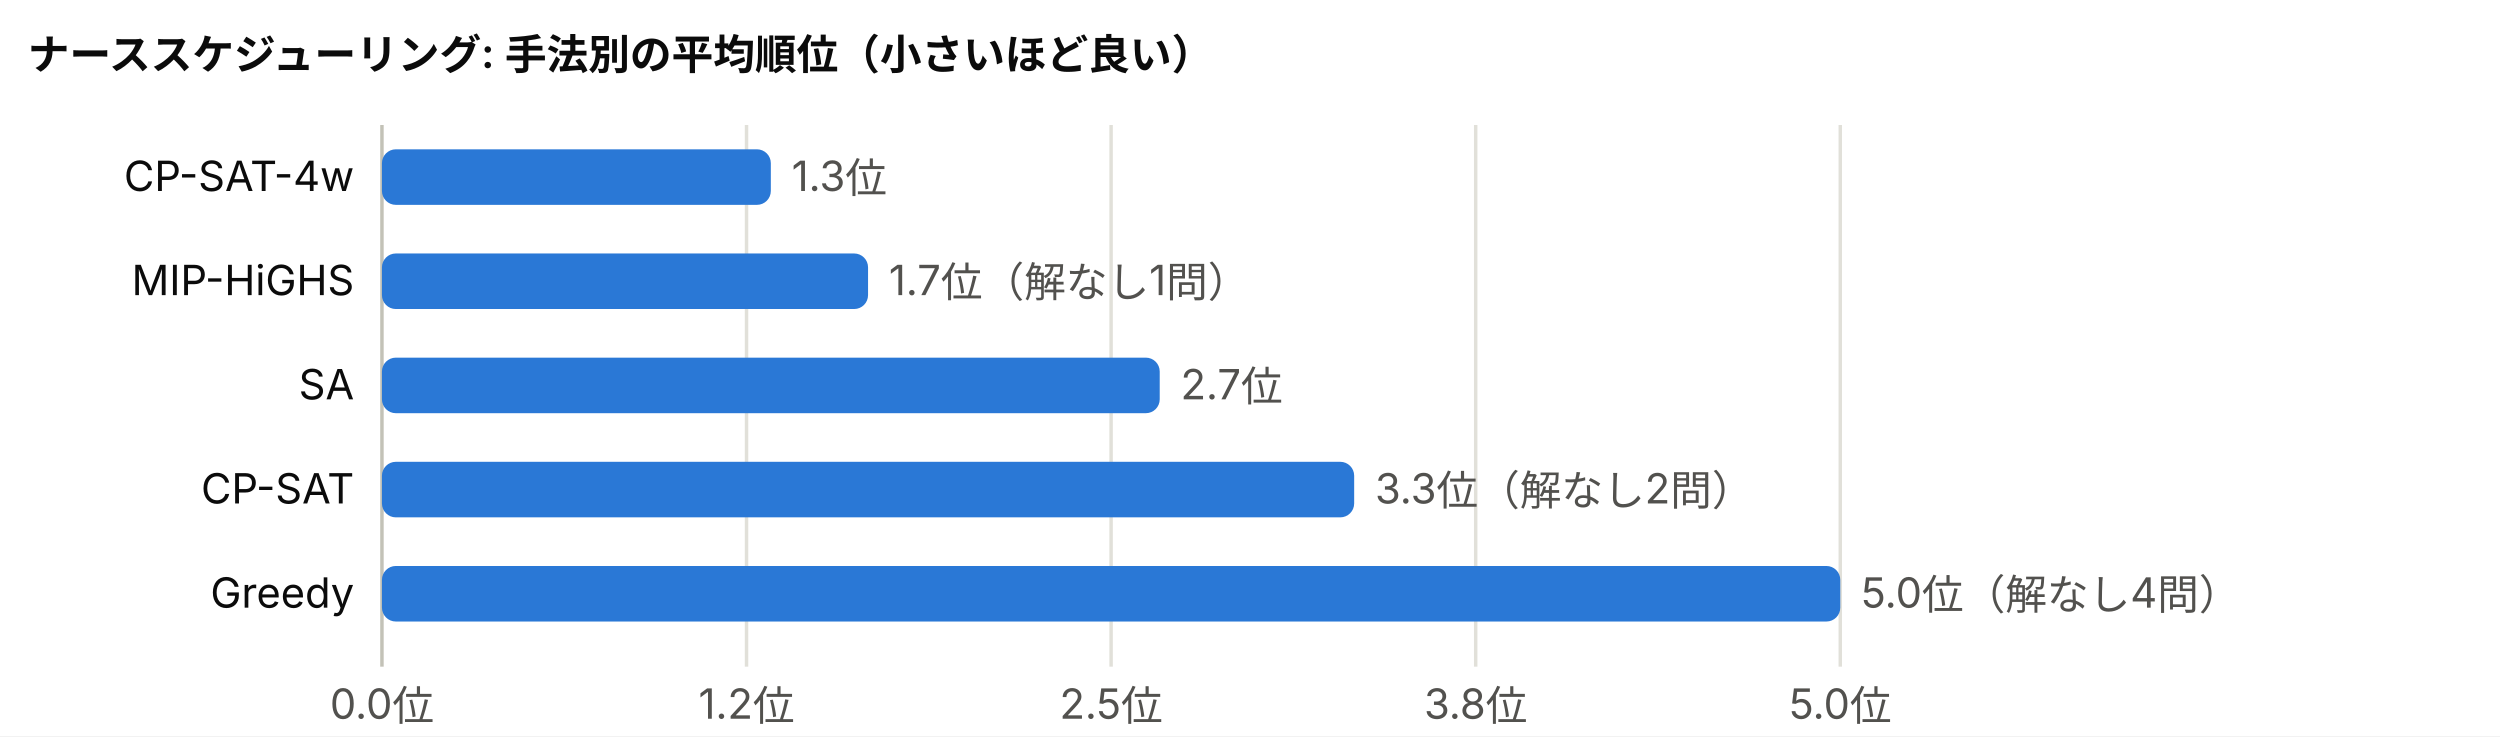
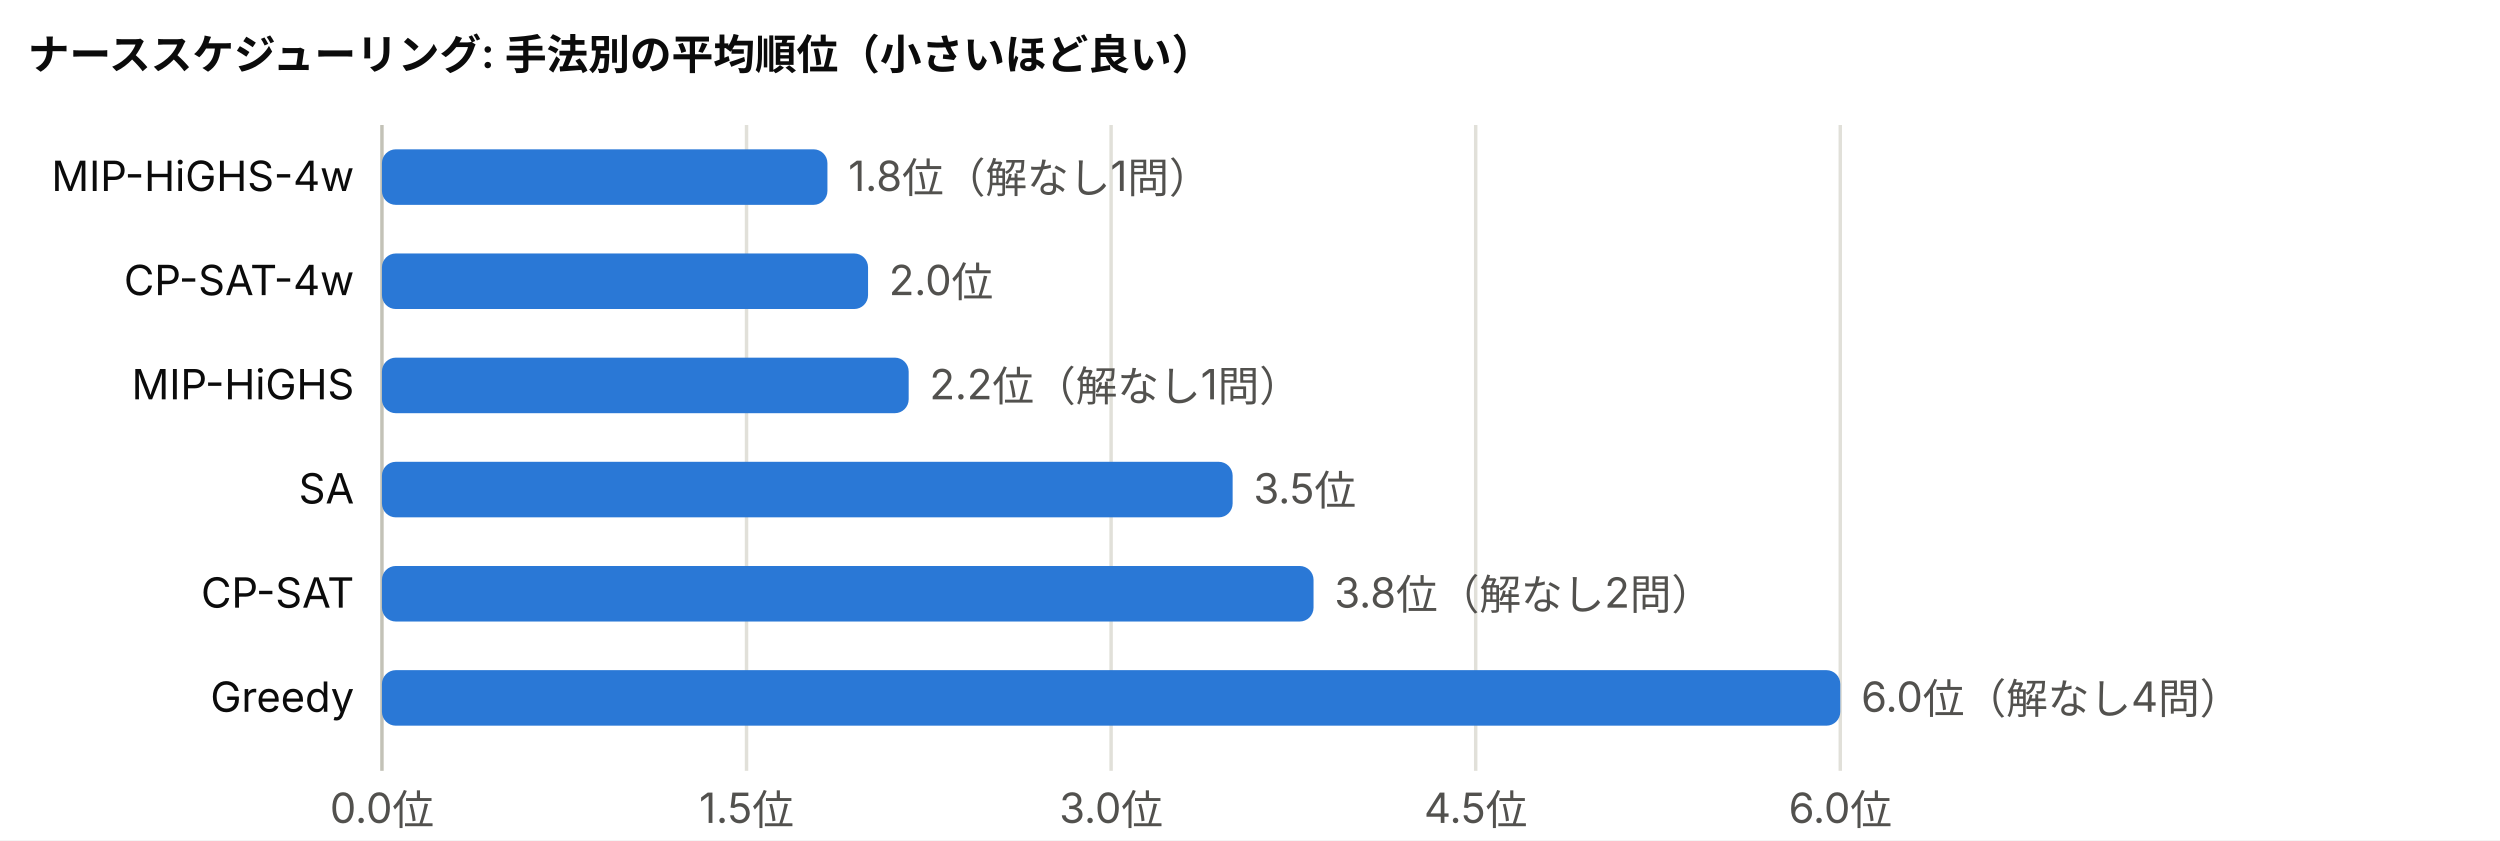
- <svg xmlns="http://www.w3.org/2000/svg" width="720" height="212" viewBox="0 0 720 212" font-family="-apple-system, 'Segoe UI', 'Hiragino Sans', 'Yu Gothic UI', Meiryo, sans-serif" font-size="12">
-   <rect width="720" height="212" fill="#ffffff" />
+ <svg xmlns="http://www.w3.org/2000/svg" width="720" height="242" viewBox="0 0 720 242" font-family="-apple-system, 'Segoe UI', 'Hiragino Sans', 'Yu Gothic UI', Meiryo, sans-serif" font-size="12">
+   <rect width="720" height="242" fill="#ffffff" />
  <text x="8.0" y="20.0" text-anchor="start" fill="#0b0b0b" font-weight="600">ナーススケジューリング: 手法別の平均順位（小さいほど良い）</text>
-   <line x1="110.0" x2="110.0" y1="36" y2="192" stroke="#c3c2b7" />
-   <text x="110.0" y="207.0" text-anchor="middle" fill="#52514e">0.0位</text>
-   <line x1="215.0" x2="215.0" y1="36" y2="192" stroke="#e1e0d9" />
-   <text x="215.0" y="207.0" text-anchor="middle" fill="#52514e">1.2位</text>
-   <line x1="320.0" x2="320.0" y1="36" y2="192" stroke="#e1e0d9" />
-   <text x="320.0" y="207.0" text-anchor="middle" fill="#52514e">2.5位</text>
-   <line x1="425.0" x2="425.0" y1="36" y2="192" stroke="#e1e0d9" />
-   <text x="425.0" y="207.0" text-anchor="middle" fill="#52514e">3.8位</text>
-   <line x1="530.0" x2="530.0" y1="36" y2="192" stroke="#e1e0d9" />
-   <text x="530.0" y="207.0" text-anchor="middle" fill="#52514e">5.0位</text>
-   <text x="102.0" y="55.0" text-anchor="end" fill="#0b0b0b">CP-SAT-4w</text>
-   <rect x="110" y="43" width="112.0" height="16" rx="4" fill="#2a78d6" />
-   <text x="228.0" y="55.0" text-anchor="start" fill="#52514e">1.3位</text>
-   <text x="102.0" y="85.0" text-anchor="end" fill="#0b0b0b">MIP-HiGHS</text>
+   <line x1="110.0" x2="110.0" y1="36" y2="222" stroke="#c3c2b7" />
+   <text x="110.0" y="237.0" text-anchor="middle" fill="#52514e">0.0位</text>
+   <line x1="215.0" x2="215.0" y1="36" y2="222" stroke="#e1e0d9" />
+   <text x="215.0" y="237.0" text-anchor="middle" fill="#52514e">1.5位</text>
+   <line x1="320.0" x2="320.0" y1="36" y2="222" stroke="#e1e0d9" />
+   <text x="320.0" y="237.0" text-anchor="middle" fill="#52514e">3.0位</text>
+   <line x1="425.0" x2="425.0" y1="36" y2="222" stroke="#e1e0d9" />
+   <text x="425.0" y="237.0" text-anchor="middle" fill="#52514e">4.5位</text>
+   <line x1="530.0" x2="530.0" y1="36" y2="222" stroke="#e1e0d9" />
+   <text x="530.0" y="237.0" text-anchor="middle" fill="#52514e">6.0位</text>
+   <text x="102.0" y="55.0" text-anchor="end" fill="#0b0b0b">MIP-HiGHS-4w</text>
+   <rect x="110" y="43" width="128.3" height="16" rx="4" fill="#2a78d6" />
+   <text x="244.3" y="55.0" text-anchor="start" fill="#52514e">1.8位（解なし1問）</text>
+   <text x="102.0" y="85.0" text-anchor="end" fill="#0b0b0b">CP-SAT-4w</text>
  <rect x="110" y="73" width="140.0" height="16" rx="4" fill="#2a78d6" />
-   <text x="256.0" y="85.0" text-anchor="start" fill="#52514e">1.7位（解なし1問）</text>
-   <text x="102.0" y="115.0" text-anchor="end" fill="#0b0b0b">SA</text>
-   <rect x="110" y="103" width="224.0" height="16" rx="4" fill="#2a78d6" />
-   <text x="340.0" y="115.0" text-anchor="start" fill="#52514e">2.7位</text>
-   <text x="102.0" y="145.0" text-anchor="end" fill="#0b0b0b">CP-SAT</text>
-   <rect x="110" y="133" width="280.0" height="16" rx="4" fill="#2a78d6" />
-   <text x="396.0" y="145.0" text-anchor="start" fill="#52514e">3.3位（解なし2問）</text>
-   <text x="102.0" y="175.0" text-anchor="end" fill="#0b0b0b">Greedy</text>
-   <rect x="110" y="163" width="420.0" height="16" rx="4" fill="#2a78d6" />
-   <text x="536.0" y="175.0" text-anchor="start" fill="#52514e">5.0位（解なし4問）</text>
+   <text x="256.0" y="85.0" text-anchor="start" fill="#52514e">2.0位</text>
+   <text x="102.0" y="115.0" text-anchor="end" fill="#0b0b0b">MIP-HiGHS</text>
+   <rect x="110" y="103" width="151.7" height="16" rx="4" fill="#2a78d6" />
+   <text x="267.7" y="115.0" text-anchor="start" fill="#52514e">2.2位（解なし1問）</text>
+   <text x="102.0" y="145.0" text-anchor="end" fill="#0b0b0b">SA</text>
+   <rect x="110" y="133" width="245.0" height="16" rx="4" fill="#2a78d6" />
+   <text x="361.0" y="145.0" text-anchor="start" fill="#52514e">3.5位</text>
+   <text x="102.0" y="175.0" text-anchor="end" fill="#0b0b0b">CP-SAT</text>
+   <rect x="110" y="163" width="268.3" height="16" rx="4" fill="#2a78d6" />
+   <text x="384.3" y="175.0" text-anchor="start" fill="#52514e">3.8位（解なし2問）</text>
+   <text x="102.0" y="205.0" text-anchor="end" fill="#0b0b0b">Greedy</text>
+   <rect x="110" y="193" width="420.0" height="16" rx="4" fill="#2a78d6" />
+   <text x="536.0" y="205.0" text-anchor="start" fill="#52514e">6.0位（解なし4問）</text>
</svg>
